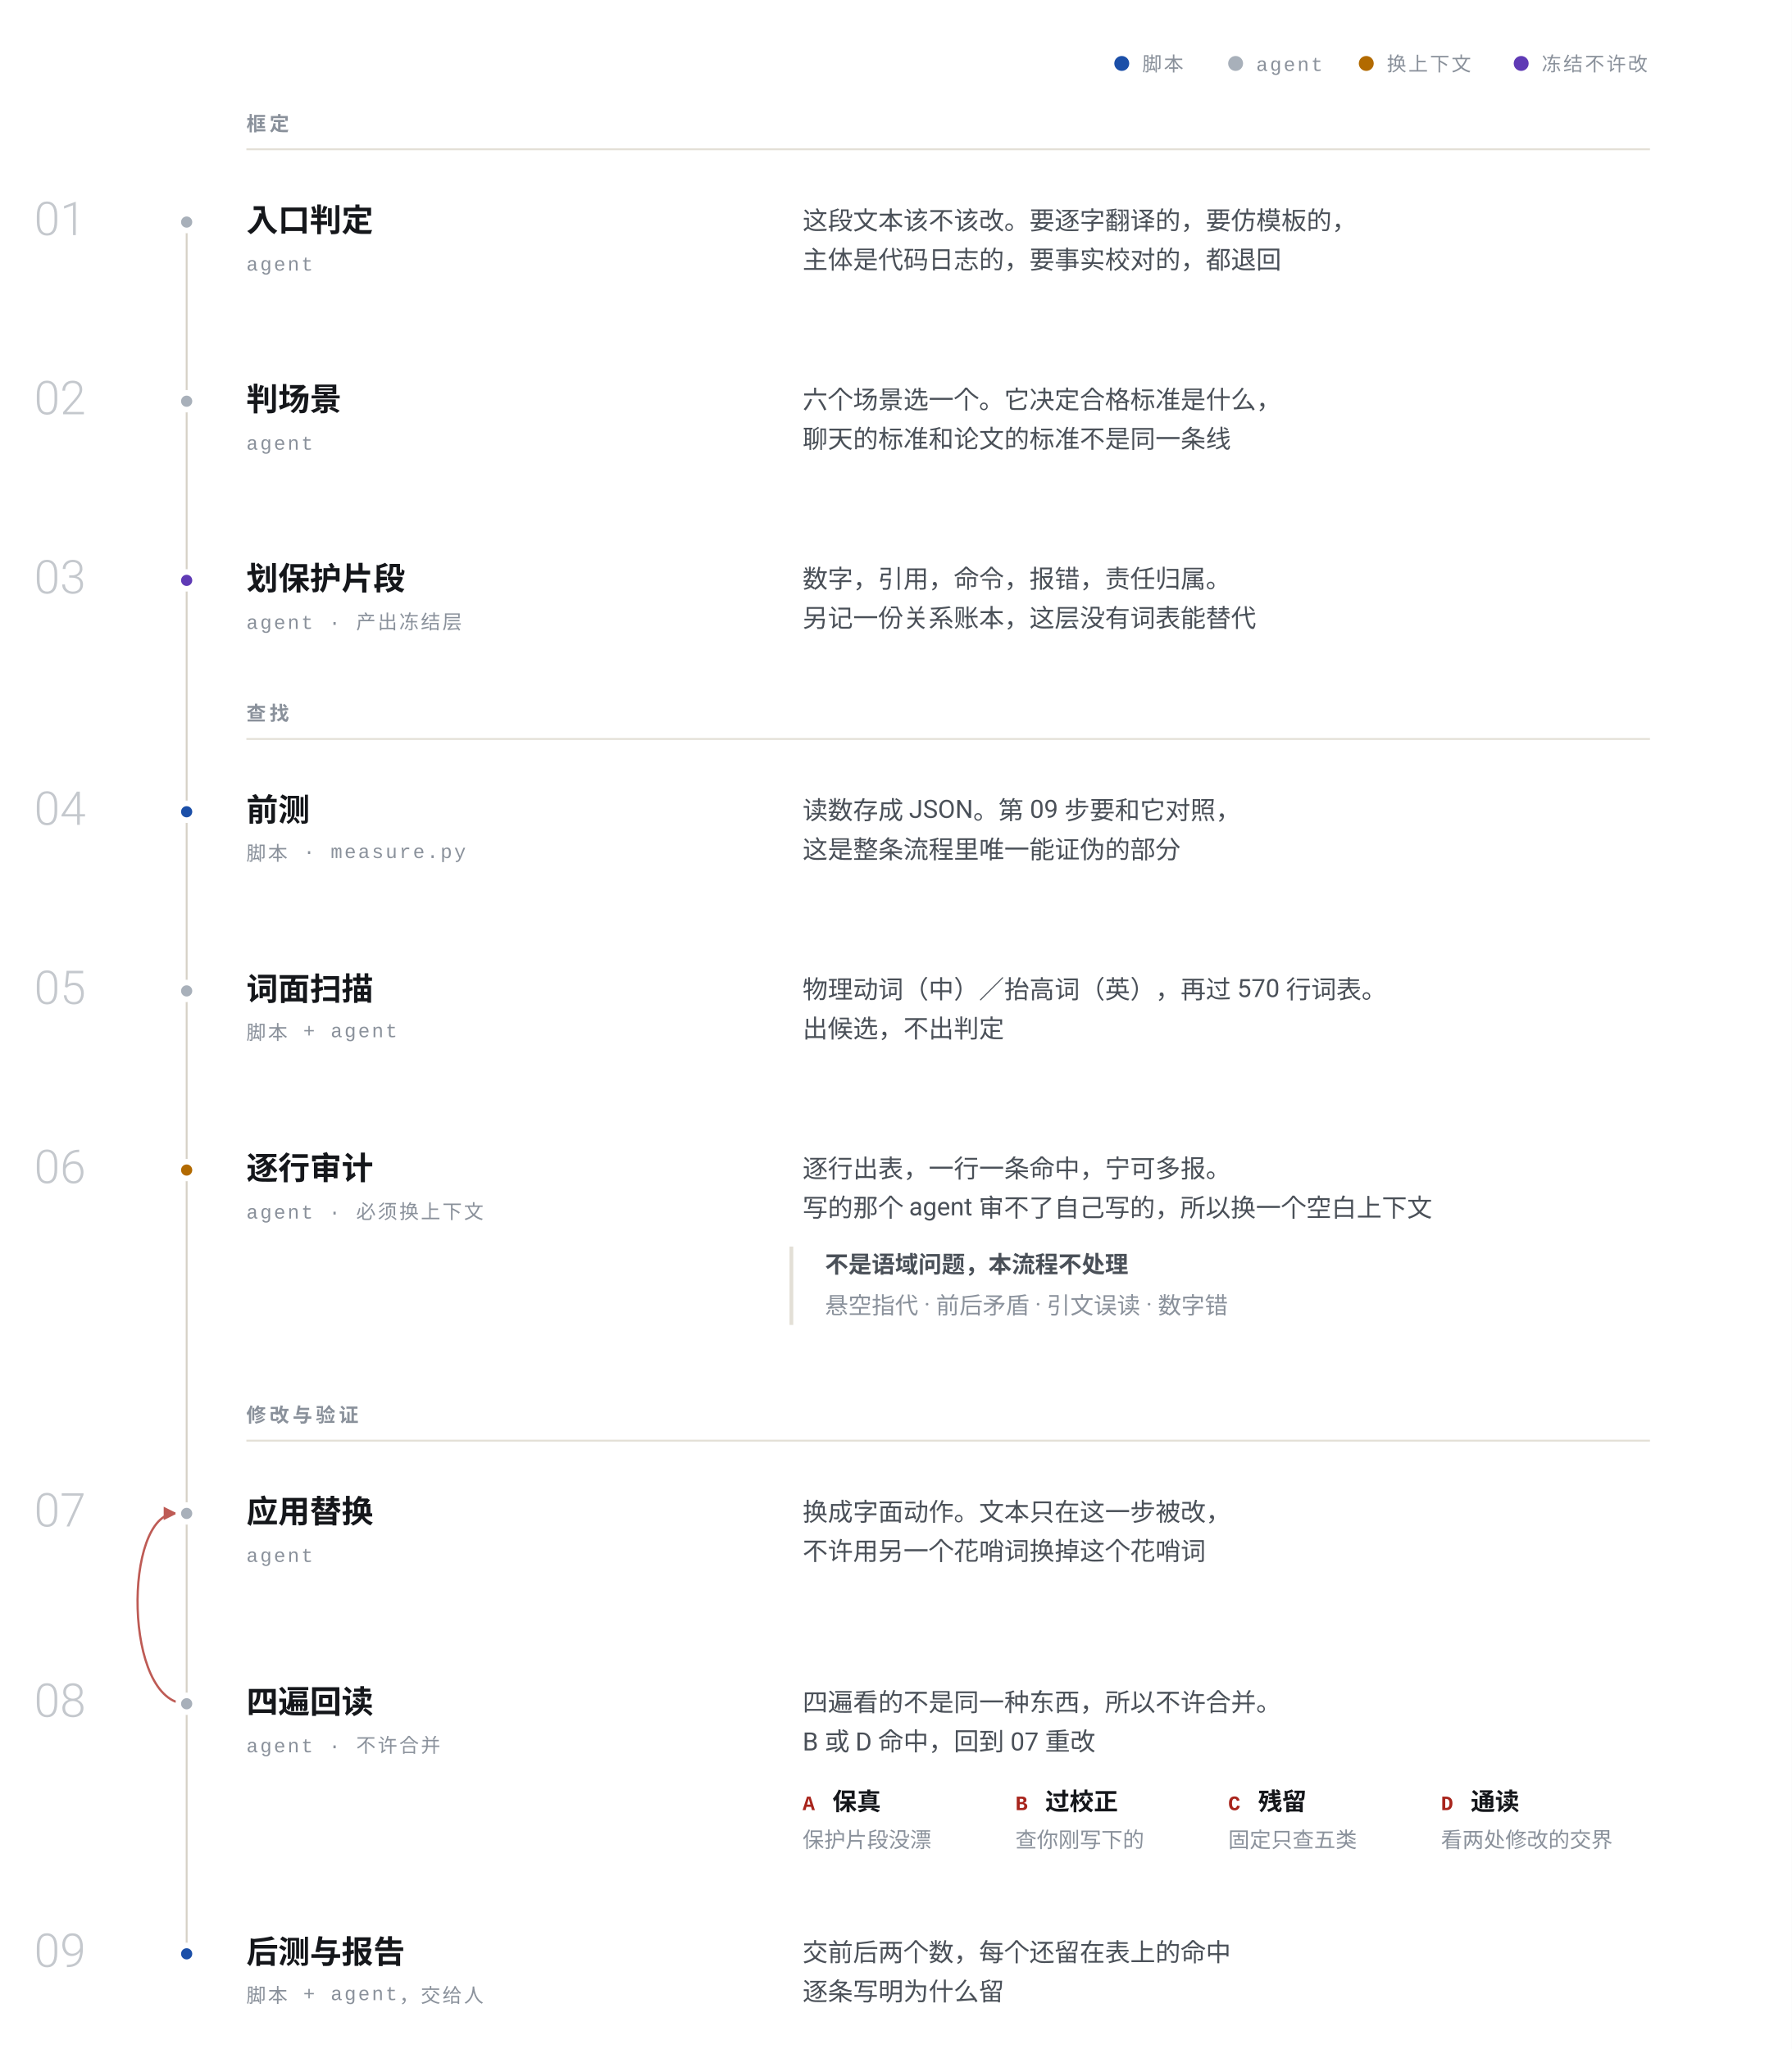
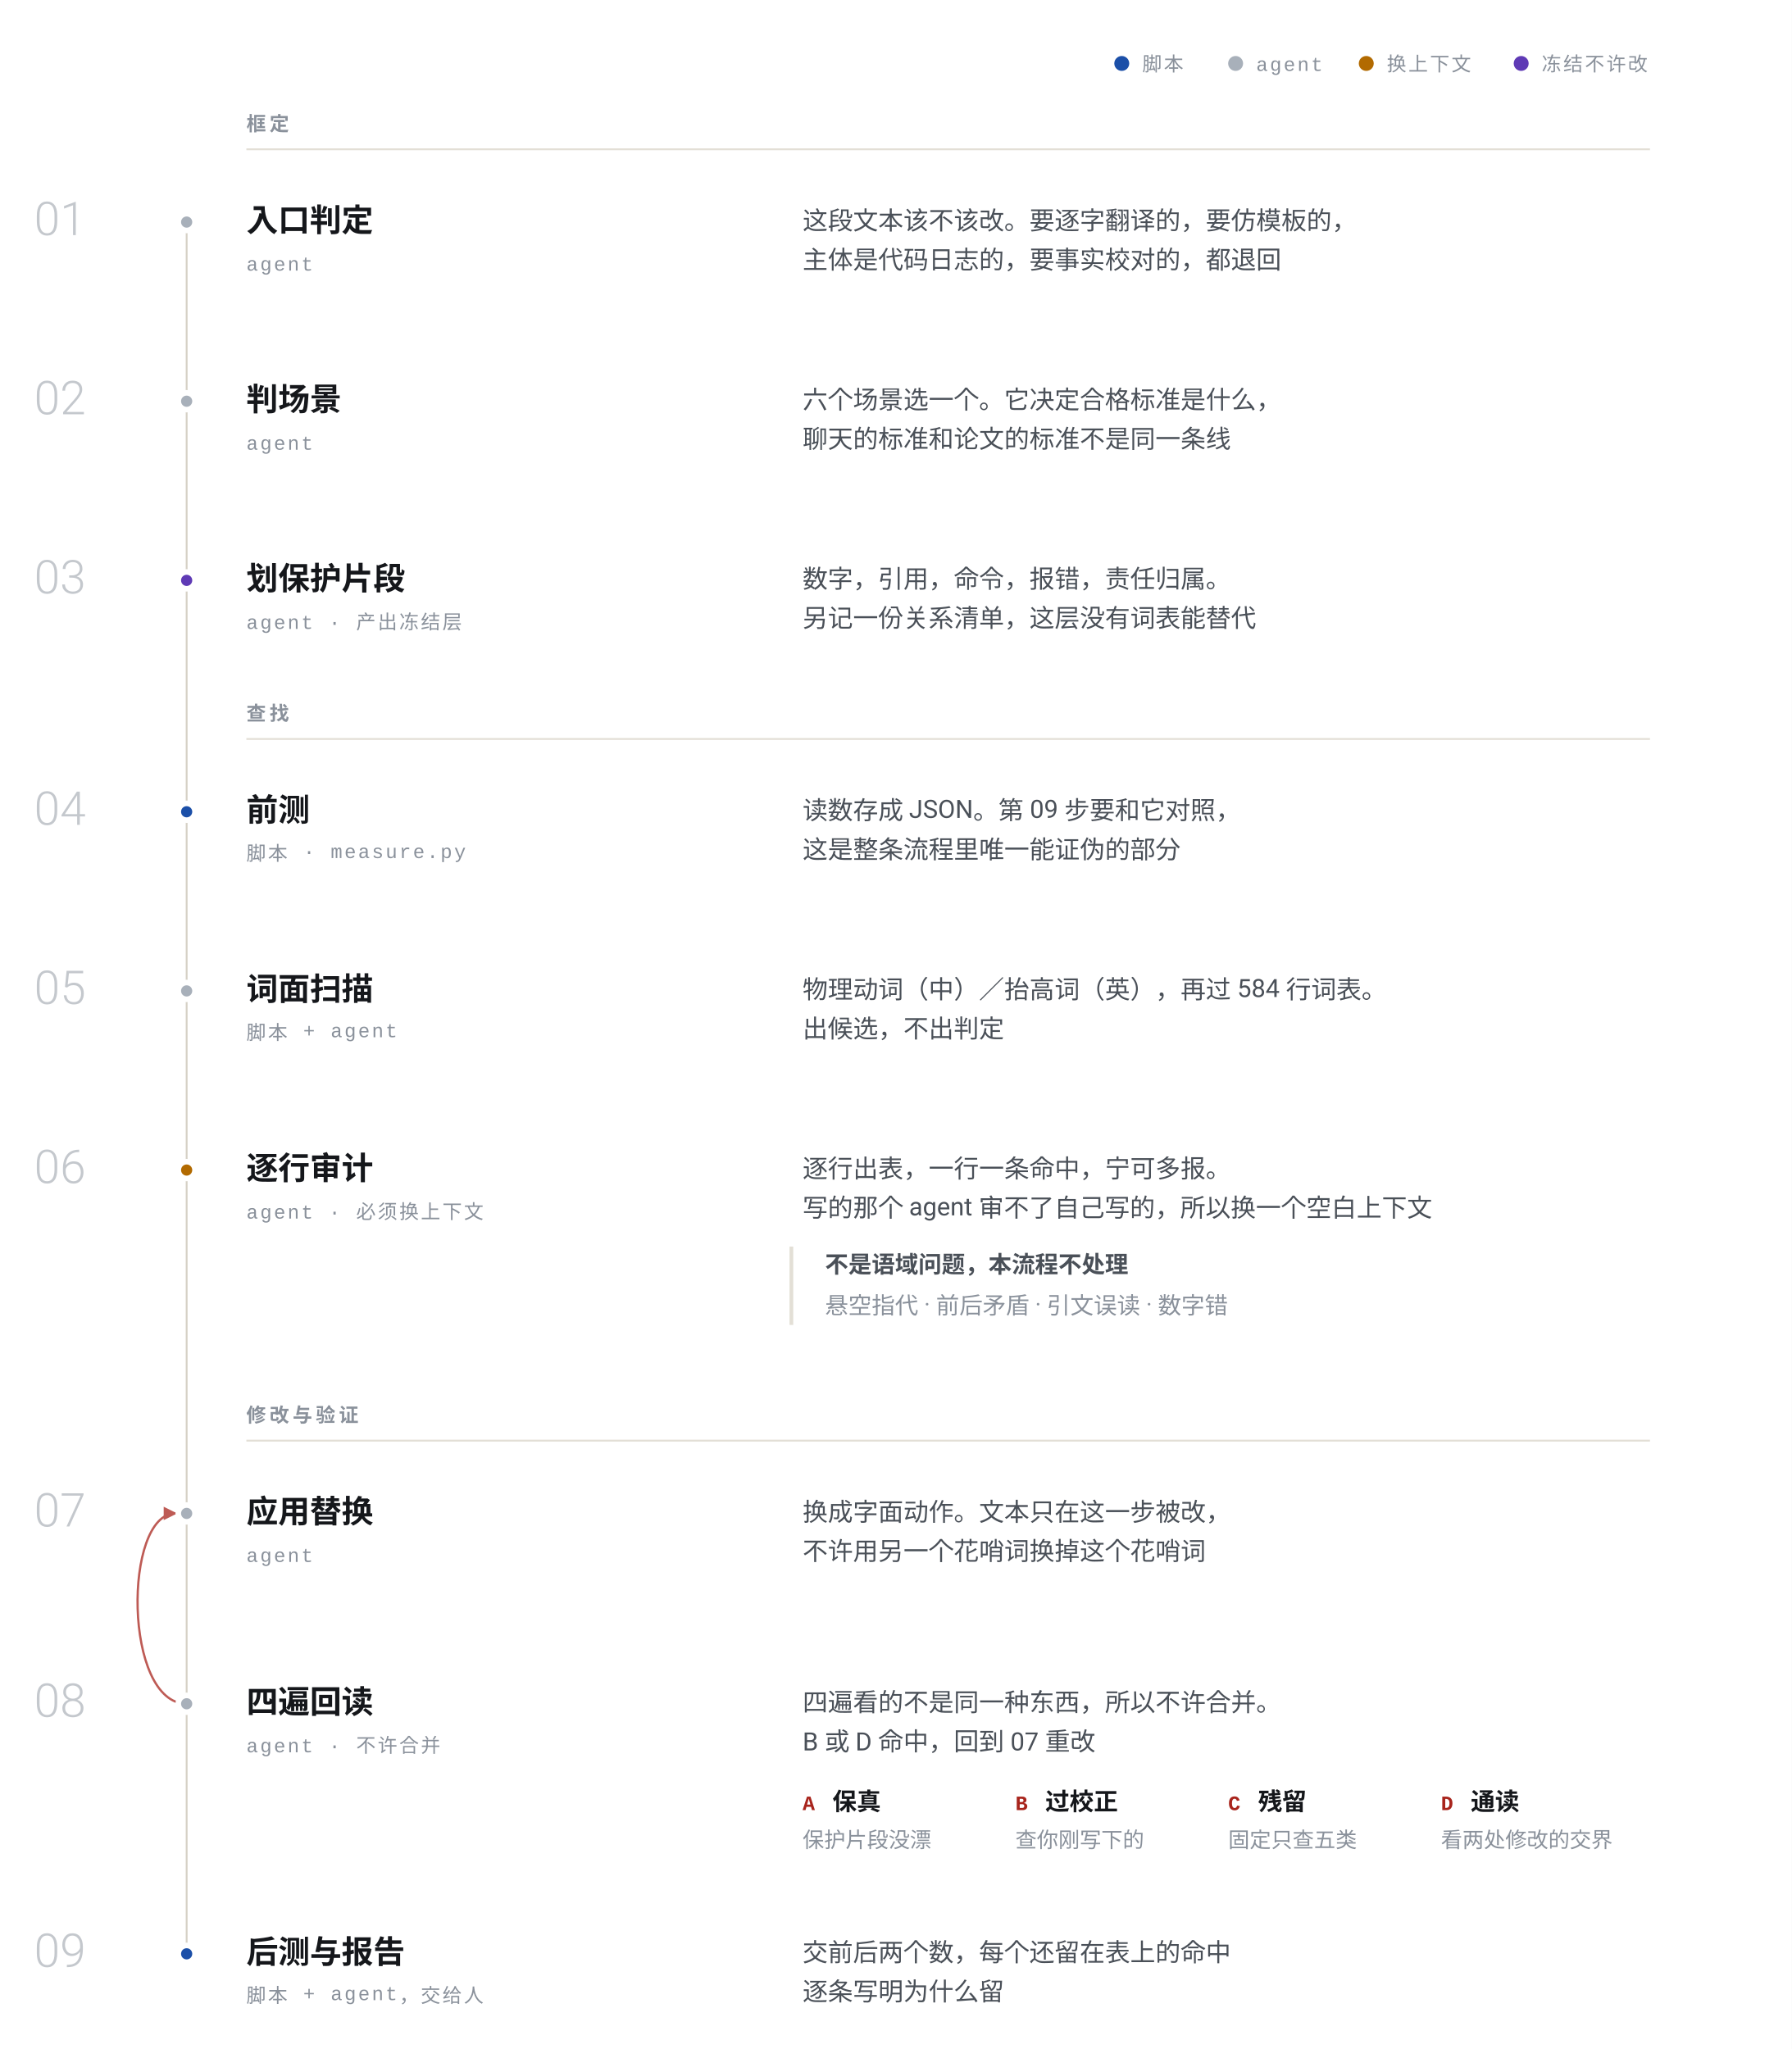
<svg xmlns="http://www.w3.org/2000/svg" width="960" height="1098" viewBox="0 0 960 1098" role="img" aria-label="prose-deslop 九步流程">
  <rect width="960" height="1098" fill="#ffffff" />
  <defs>
    <marker id="fa" viewBox="0 0 8 8" refX="7" refY="4" markerWidth="6" markerHeight="6" orient="auto-start-reverse">
      <path d="M0,0 L8,4 L0,8 z" fill="#a8241c" />
    </marker>
  </defs>
  <style>
.num{fill:#8a919b;font:300 25px system-ui,-apple-system,"Segoe UI",Roboto,"Helvetica Neue","PingFang SC","Hiragino Sans GB","Microsoft YaHei",sans-serif;opacity:.5;font-variant-numeric:tabular-nums}
.nm{fill:#15171b;font:600 17px system-ui,-apple-system,"Segoe UI",Roboto,"Helvetica Neue","PingFang SC","Hiragino Sans GB","Microsoft YaHei",sans-serif}
.wh{fill:#8a919b;font:10.5px ui-monospace,"SF Mono","JetBrains Mono",Menlo,Consolas,"Liberation Mono",monospace;letter-spacing:.1em}
.de{fill:#4a5058;font:13.5px system-ui,-apple-system,"Segoe UI",Roboto,"Helvetica Neue","PingFang SC","Hiragino Sans GB","Microsoft YaHei",sans-serif}
.ph{fill:#8a919b;font:600 10.5px ui-monospace,"SF Mono","JetBrains Mono",Menlo,Consolas,"Liberation Mono",monospace;letter-spacing:.18em}
.as{fill:#8a919b;font:12.5px system-ui,-apple-system,"Segoe UI",Roboto,"Helvetica Neue","PingFang SC","Hiragino Sans GB","Microsoft YaHei",sans-serif}
.asb{fill:#4a5058;font:600 12.5px system-ui,-apple-system,"Segoe UI",Roboto,"Helvetica Neue","PingFang SC","Hiragino Sans GB","Microsoft YaHei",sans-serif}
.rk{fill:#15171b;font:600 13px system-ui,-apple-system,"Segoe UI",Roboto,"Helvetica Neue","PingFang SC","Hiragino Sans GB","Microsoft YaHei",sans-serif}
.rc{fill:#8a919b;font:11.5px system-ui,-apple-system,"Segoe UI",Roboto,"Helvetica Neue","PingFang SC","Hiragino Sans GB","Microsoft YaHei",sans-serif}
.rl{fill:#a8241c;font:600 11px ui-monospace,"SF Mono","JetBrains Mono",Menlo,Consolas,"Liberation Mono",monospace;letter-spacing:.08em}
.lg{fill:#8a919b;font:10.5px ui-monospace,"SF Mono","JetBrains Mono",Menlo,Consolas,"Liberation Mono",monospace;letter-spacing:.1em}
</style>
  <circle cx="601" cy="34" r="4" fill="#1b4fa8" />
  <text class="lg" x="612" y="38">脚本</text>
  <circle cx="662" cy="34" r="4" fill="#a8b0ba" />
  <text class="lg" x="673" y="38">agent</text>
  <circle cx="732" cy="34" r="4" fill="#b26a00" />
  <text class="lg" x="743" y="38">换上下文</text>
  <circle cx="815" cy="34" r="4" fill="#5f3ab5" />
  <text class="lg" x="826" y="38">冻结不许改</text>
  <text class="ph" x="132" y="70">框定</text>
  <line x1="132" y1="80" x2="884" y2="80" stroke="#e3dfd6" stroke-width="1" />
  <text class="ph" x="132" y="386">查找</text>
  <line x1="132" y1="396" x2="884" y2="396" stroke="#e3dfd6" stroke-width="1" />
  <text class="ph" x="132" y="762">修改与验证</text>
  <line x1="132" y1="772" x2="884" y2="772" stroke="#e3dfd6" stroke-width="1" />
  <line x1="100" y1="119" x2="100" y2="1047" stroke="#d6d1c6" stroke-width="1" />
  <path d="M100 913 C 66 913, 66 811, 94 811" fill="none" stroke="#a8241c" stroke-width="1.2" opacity=".75" marker-end="url(#fa)" />
  <text class="num" x="46" y="126" text-anchor="end">01</text>
  <circle cx="100" cy="119" r="4.5" fill="#a8b0ba" stroke="#ffffff" stroke-width="3" />
  <text class="nm" x="132" y="124">入口判定</text>
  <text class="wh" x="132" y="145">agent</text>
  <text class="de" x="430" y="123">这段文本该不该改。要逐字翻译的，要仿模板的，</text>
  <text class="de" x="430" y="144">主体是代码日志的，要事实校对的，都退回</text>
  <text class="num" x="46" y="222" text-anchor="end">02</text>
  <circle cx="100" cy="215" r="4.5" fill="#a8b0ba" stroke="#ffffff" stroke-width="3" />
  <text class="nm" x="132" y="220">判场景</text>
  <text class="wh" x="132" y="241">agent</text>
  <text class="de" x="430" y="219">六个场景选一个。它决定合格标准是什么，</text>
  <text class="de" x="430" y="240">聊天的标准和论文的标准不是同一条线</text>
  <text class="num" x="46" y="318" text-anchor="end">03</text>
  <circle cx="100" cy="311" r="4.5" fill="#5f3ab5" stroke="#ffffff" stroke-width="3" />
  <text class="nm" x="132" y="316">划保护片段</text>
  <text class="wh" x="132" y="337">agent · 产出冻结层</text>
  <text class="de" x="430" y="315">数字，引用，命令，报错，责任归属。</text>
-   <text class="de" x="430" y="336">另记一份关系账本，这层没有词表能替代</text>
+   <text class="de" x="430" y="336">另记一份关系清单，这层没有词表能替代</text>
  <text class="num" x="46" y="442" text-anchor="end">04</text>
  <circle cx="100" cy="435" r="4.5" fill="#1b4fa8" stroke="#ffffff" stroke-width="3" />
  <text class="nm" x="132" y="440">前测</text>
  <text class="wh" x="132" y="461">脚本 · measure.py</text>
  <text class="de" x="430" y="439">读数存成 JSON。第 09 步要和它对照，</text>
  <text class="de" x="430" y="460">这是整条流程里唯一能证伪的部分</text>
  <text class="num" x="46" y="538" text-anchor="end">05</text>
  <circle cx="100" cy="531" r="4.5" fill="#a8b0ba" stroke="#ffffff" stroke-width="3" />
  <text class="nm" x="132" y="536">词面扫描</text>
  <text class="wh" x="132" y="557">脚本 + agent</text>
-   <text class="de" x="430" y="535">物理动词（中）／抬高词（英），再过 570 行词表。</text>
+   <text class="de" x="430" y="535">物理动词（中）／抬高词（英），再过 584 行词表。</text>
  <text class="de" x="430" y="556">出候选，不出判定</text>
  <text class="num" x="46" y="634" text-anchor="end">06</text>
  <circle cx="100" cy="627" r="4.5" fill="#b26a00" stroke="#ffffff" stroke-width="3" />
  <text class="nm" x="132" y="632">逐行审计</text>
  <text class="wh" x="132" y="653">agent · 必须换上下文</text>
  <text class="de" x="430" y="631">逐行出表，一行一条命中，宁可多报。</text>
  <text class="de" x="430" y="652">写的那个 agent 审不了自己写的，所以换一个空白上下文</text>
  <text class="num" x="46" y="818" text-anchor="end">07</text>
  <circle cx="100" cy="811" r="4.5" fill="#a8b0ba" stroke="#ffffff" stroke-width="3" />
  <text class="nm" x="132" y="816">应用替换</text>
  <text class="wh" x="132" y="837">agent</text>
  <text class="de" x="430" y="815">换成字面动作。文本只在这一步被改，</text>
  <text class="de" x="430" y="836">不许用另一个花哨词换掉这个花哨词</text>
  <text class="num" x="46" y="920" text-anchor="end">08</text>
  <circle cx="100" cy="913" r="4.5" fill="#a8b0ba" stroke="#ffffff" stroke-width="3" />
  <text class="nm" x="132" y="918">四遍回读</text>
  <text class="wh" x="132" y="939">agent · 不许合并</text>
  <text class="de" x="430" y="917">四遍看的不是同一种东西，所以不许合并。</text>
  <text class="de" x="430" y="938">B 或 D 命中，回到 07 重改</text>
  <text class="num" x="46" y="1054" text-anchor="end">09</text>
  <circle cx="100" cy="1047" r="4.5" fill="#1b4fa8" stroke="#ffffff" stroke-width="3" />
  <text class="nm" x="132" y="1052">后测与报告</text>
  <text class="wh" x="132" y="1073">脚本 + agent，交给人</text>
  <text class="de" x="430" y="1051">交前后两个数，每个还留在表上的命中</text>
  <text class="de" x="430" y="1072">逐条写明为什么留</text>
  <line x1="424" y1="668" x2="424" y2="710" stroke="#e3dfd6" stroke-width="2" />
  <text class="asb" x="442" y="682">不是语域问题，本流程不处理</text>
  <text class="as" x="442" y="704">悬空指代 · 前后矛盾 · 引文误读 · 数字错</text>
  <text class="rl" x="430" y="970">A</text>
  <text class="rk" x="446" y="970">保真</text>
  <text class="rc" x="430" y="990">保护片段没漂</text>
  <text class="rl" x="544" y="970">B</text>
  <text class="rk" x="560" y="970">过校正</text>
  <text class="rc" x="544" y="990">查你刚写下的</text>
  <text class="rl" x="658" y="970">C</text>
  <text class="rk" x="674" y="970">残留</text>
  <text class="rc" x="658" y="990">固定只查五类</text>
  <text class="rl" x="772" y="970">D</text>
  <text class="rk" x="788" y="970">通读</text>
  <text class="rc" x="772" y="990">看两处修改的交界</text>
</svg>
